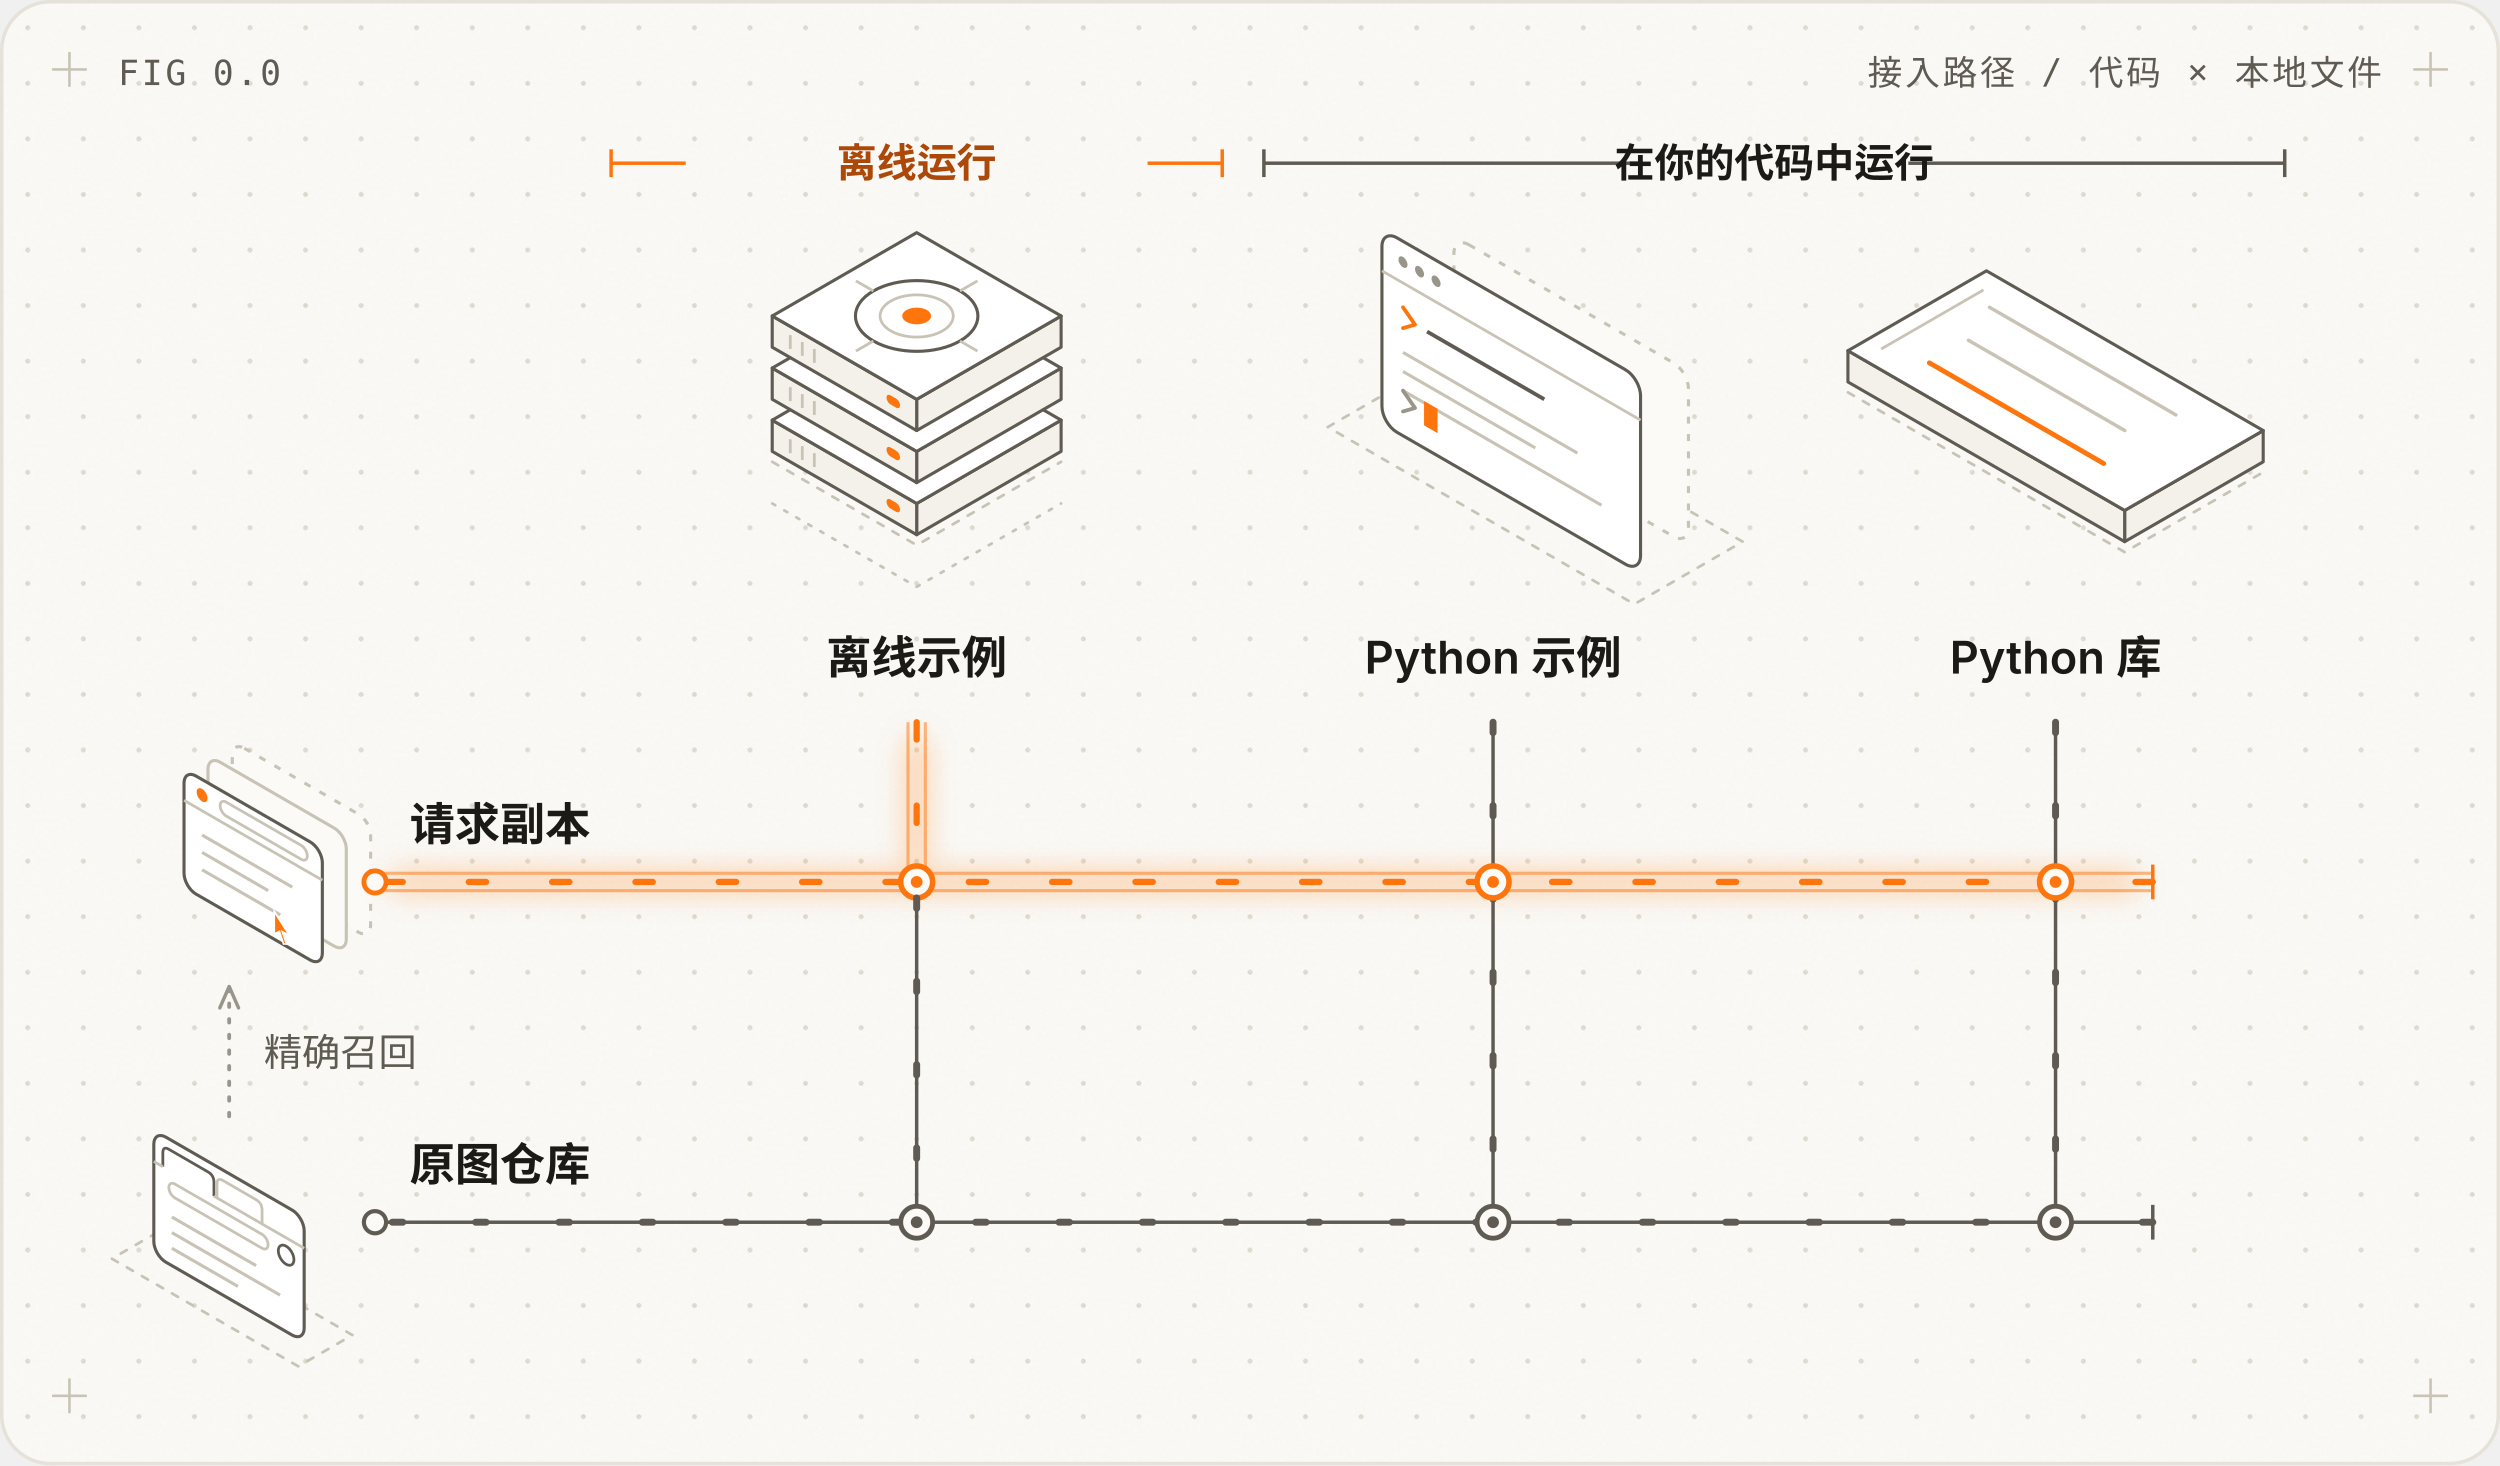
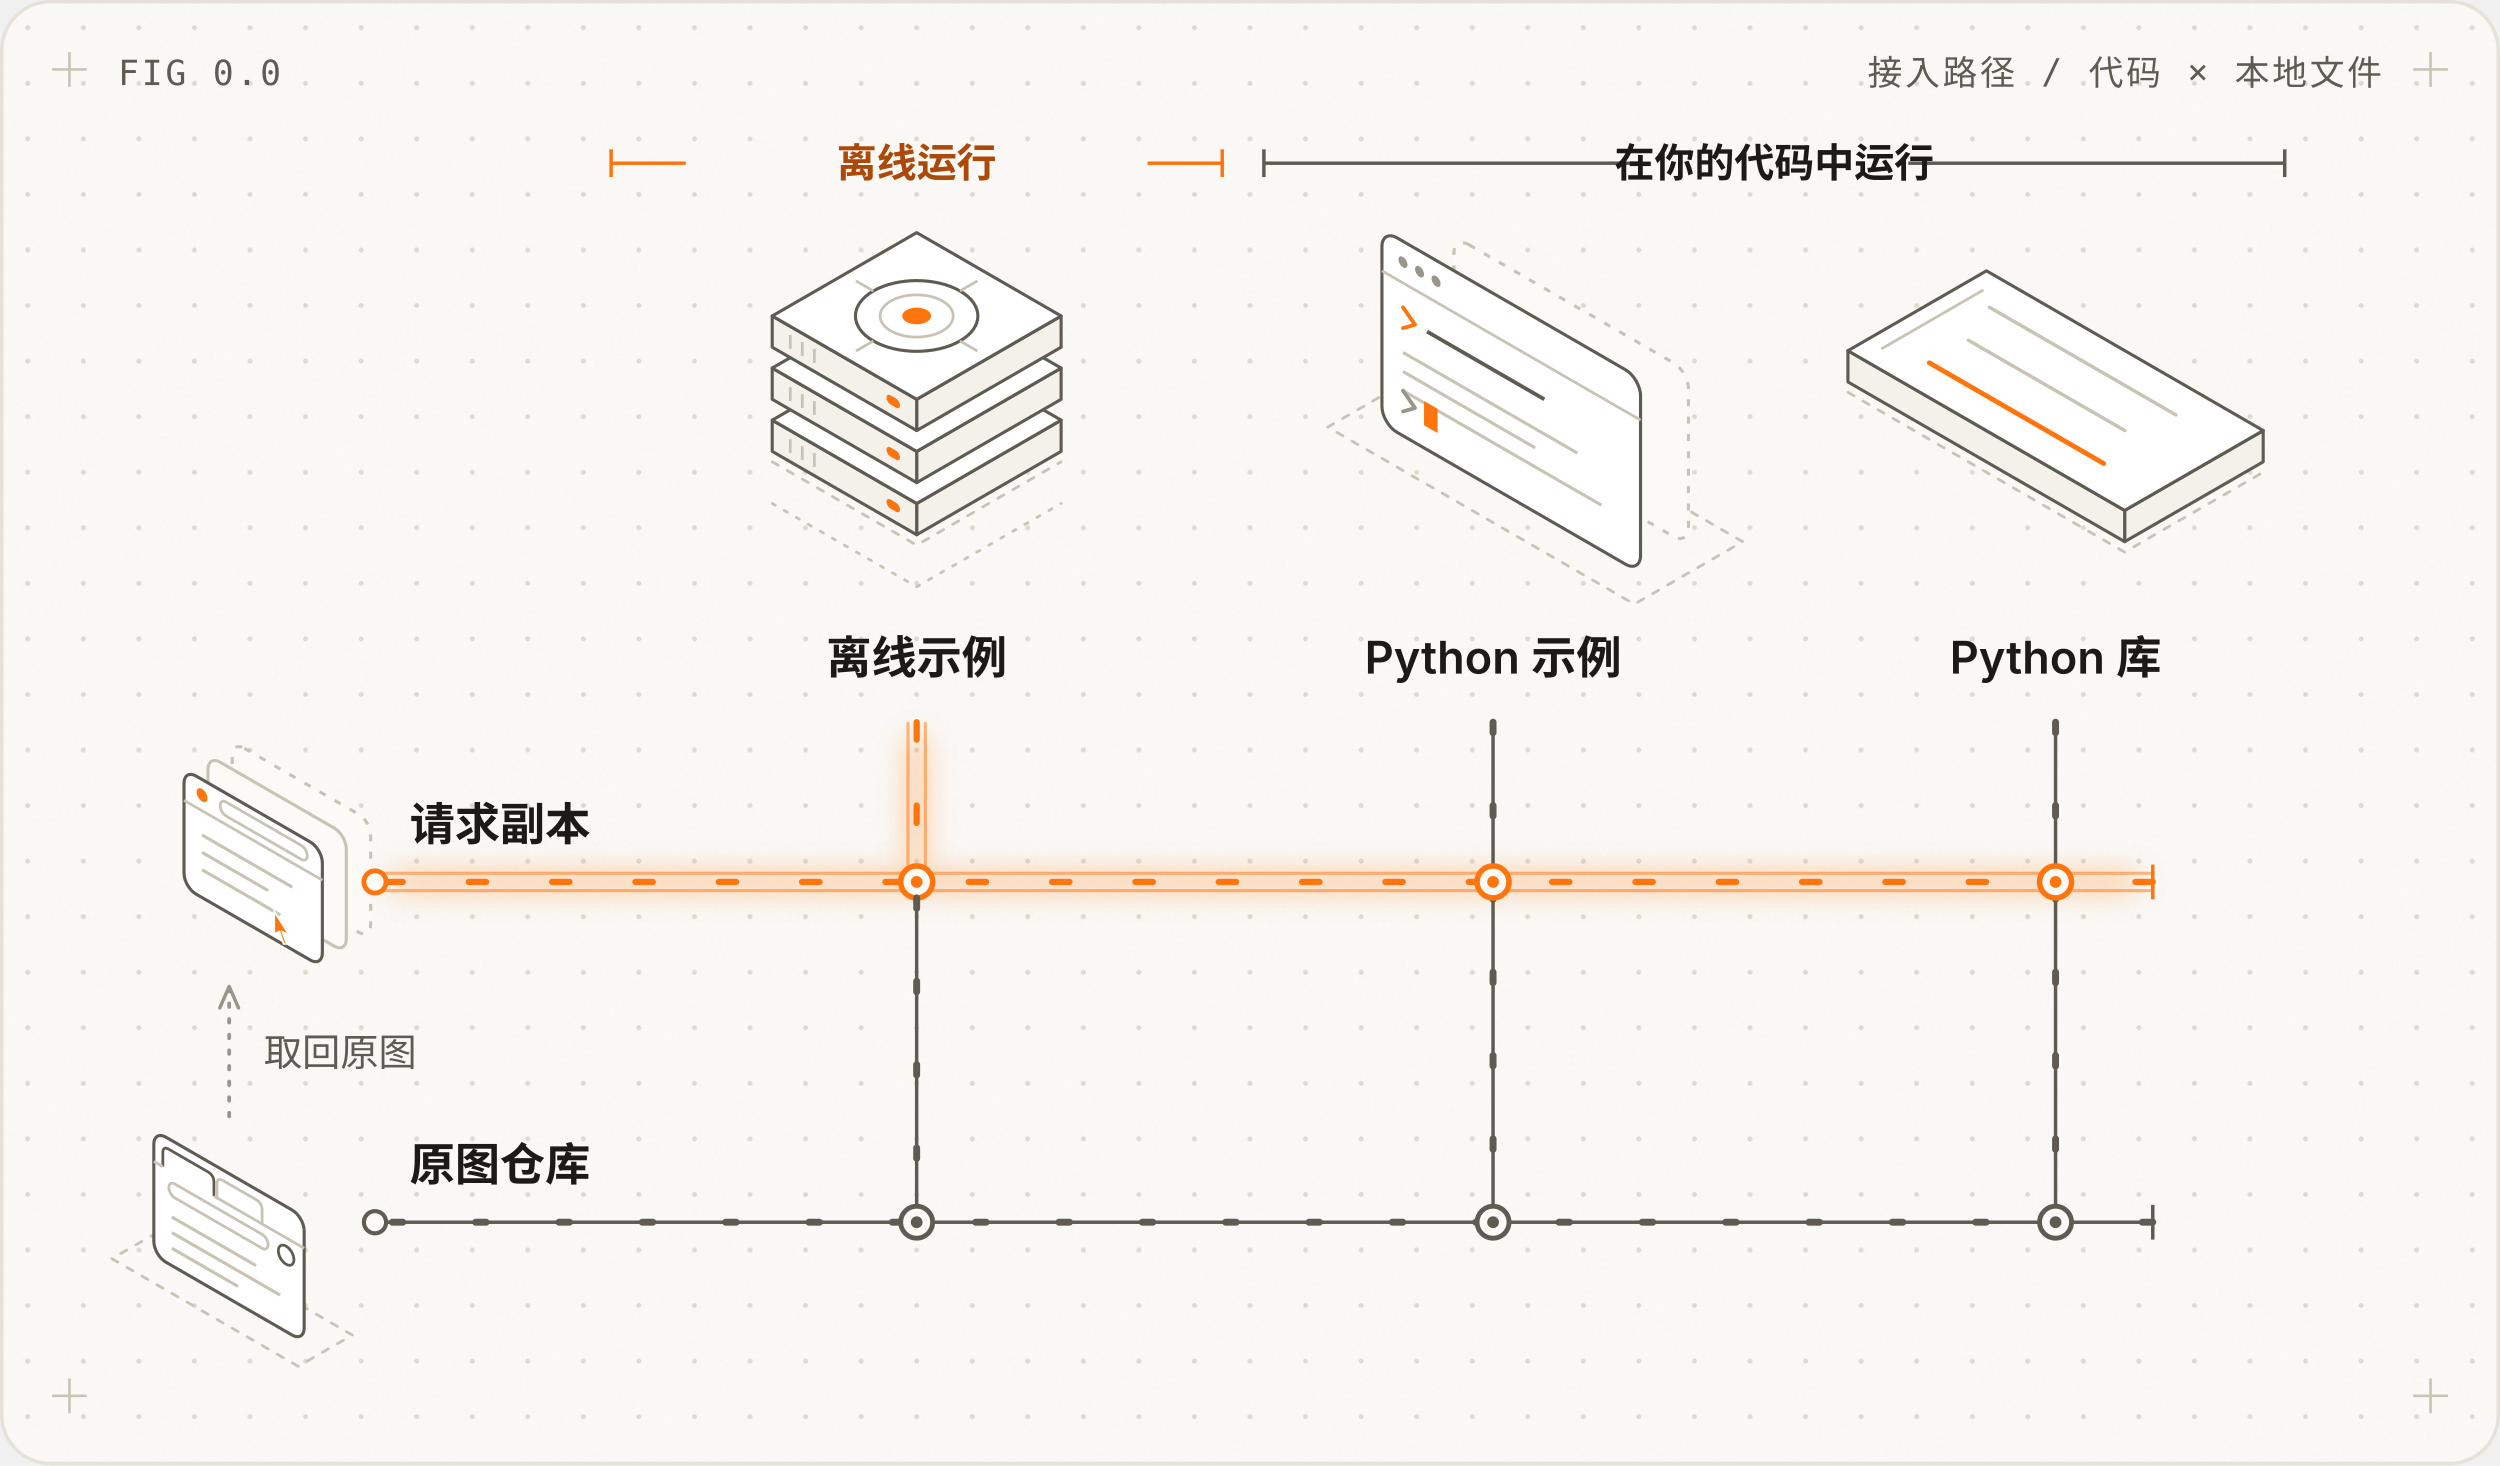
<svg xmlns="http://www.w3.org/2000/svg" viewBox="0 0 720 422" width="720" height="422" role="img" aria-labelledby="t d" fill="none">
  <style>.s{font-family:Geist, Inter, -apple-system, BlinkMacSystemFont, 'Segoe UI', Helvetica, Arial, sans-serif}.m{font-family:'Geist Mono', ui-monospace, SFMono-Regular, Menlo, monospace}text{font-kerning:normal}@keyframes fl{to{stroke-dashoffset:24}}@keyframes fd{to{stroke-dashoffset:-24}}@keyframes sync{to{stroke-dashoffset:-9}}@keyframes led{0%,100%{fill-opacity:1}50%{fill-opacity:.15}}@keyframes blink{0%,49%{fill-opacity:1}50%,100%{fill-opacity:0}}@keyframes cur{0%,100%{transform:translate(0,0)}40%,60%{transform:translate(-14px,-7px)}}@keyframes live{0%,100%{fill-opacity:1}50%{fill-opacity:.25}}@media (prefers-reduced-motion:no-preference){.pkl{animation:fl 1.2s linear infinite}.pkd{animation:fd 1.4s linear infinite}.pks{animation:fd 2.1s linear infinite}.sync{animation:sync 1.6s linear infinite}.led{animation:led 2.4s ease-in-out infinite}.blink{animation:blink 1.1s steps(1) infinite}.cur{animation:cur 6s ease-in-out infinite}.live{animation:live 1.8s ease-in-out infinite}}@keyframes ng0{0%,0.00%{fill-opacity:0}0.50%,17.90%{fill-opacity:1}19.40%,100%{fill-opacity:0}}@media (prefers-reduced-motion:no-preference){.ng0{animation:ng0 12s linear infinite}}@keyframes ng1{0%,19.50%{fill-opacity:0}20.50%,57.90%{fill-opacity:1}59.40%,100%{fill-opacity:0}}@media (prefers-reduced-motion:no-preference){.ng1{animation:ng1 12s linear infinite}}@keyframes ng2{0%,59.50%{fill-opacity:0}60.50%,97.90%{fill-opacity:1}99.40%,100%{fill-opacity:0}}@media (prefers-reduced-motion:no-preference){.ng2{animation:ng2 12s linear infinite}}@keyframes st0{0%,0.00%{transform:translate(0px,0px);fill-opacity:0;stroke-opacity:0}0.60%{fill-opacity:1;stroke-opacity:1}3.64%{transform:translate(0.0px,46.0px)}16.00%{transform:translate(-156.0px,46.0px)}17.00%{fill-opacity:1;stroke-opacity:1}18.50%,100%{transform:translate(-156.0px,46.0px);fill-opacity:0;stroke-opacity:0}}@keyframes tr0{0%,0.00%{stroke-dashoffset:202.0;stroke-opacity:0}0.30%{stroke-opacity:1}3.64%{stroke-dashoffset:156.0}16.00%{stroke-dashoffset:0.0}17.40%{stroke-dashoffset:0;stroke-opacity:1}19.40%,100%{stroke-dashoffset:0;stroke-opacity:0}}@media (prefers-reduced-motion:no-preference){.st0{animation:st0 12s linear infinite}.tr0{animation:tr0 12s linear infinite}}@keyframes st1{0%,20.00%{transform:translate(0px,0px);fill-opacity:0;stroke-opacity:0}20.60%{fill-opacity:1;stroke-opacity:1}24.94%{transform:translate(0.0px,144.0px)}36.00%{transform:translate(-322.0px,144.0px)}37.00%{fill-opacity:1;stroke-opacity:1}38.50%,100%{transform:translate(-322.0px,144.0px);fill-opacity:0;stroke-opacity:0}}@keyframes tr1{0%,20.00%{stroke-dashoffset:466.0;stroke-opacity:0}20.30%{stroke-opacity:1}24.94%{stroke-dashoffset:322.0}36.00%{stroke-dashoffset:0.0}37.40%{stroke-dashoffset:0;stroke-opacity:1}39.40%,100%{stroke-dashoffset:0;stroke-opacity:0}}@media (prefers-reduced-motion:no-preference){.st1{animation:st1 12s linear infinite}.tr1{animation:tr1 12s linear infinite}}@keyframes st2{0%,40.00%{transform:translate(0px,0px);fill-opacity:0;stroke-opacity:0}40.60%{fill-opacity:1;stroke-opacity:1}42.00%{transform:translate(0.0px,46.0px)}56.00%{transform:translate(-322.0px,46.0px)}57.00%{fill-opacity:1;stroke-opacity:1}58.50%,100%{transform:translate(-322.0px,46.0px);fill-opacity:0;stroke-opacity:0}}@keyframes tr2{0%,40.00%{stroke-dashoffset:368.0;stroke-opacity:0}40.30%{stroke-opacity:1}42.00%{stroke-dashoffset:322.0}56.00%{stroke-dashoffset:0.0}57.40%{stroke-dashoffset:0;stroke-opacity:1}59.40%,100%{stroke-dashoffset:0;stroke-opacity:0}}@media (prefers-reduced-motion:no-preference){.st2{animation:st2 12s linear infinite}.tr2{animation:tr2 12s linear infinite}}@keyframes st3{0%,60.00%{transform:translate(0px,0px);fill-opacity:0;stroke-opacity:0}60.60%{fill-opacity:1;stroke-opacity:1}63.67%{transform:translate(0.0px,144.0px)}76.00%{transform:translate(-484.0px,144.0px)}77.00%{fill-opacity:1;stroke-opacity:1}78.50%,100%{transform:translate(-484.0px,144.0px);fill-opacity:0;stroke-opacity:0}}@keyframes tr3{0%,60.00%{stroke-dashoffset:628.0;stroke-opacity:0}60.30%{stroke-opacity:1}63.67%{stroke-dashoffset:484.0}76.00%{stroke-dashoffset:0.0}77.40%{stroke-dashoffset:0;stroke-opacity:1}79.40%,100%{stroke-dashoffset:0;stroke-opacity:0}}@media (prefers-reduced-motion:no-preference){.st3{animation:st3 12s linear infinite}.tr3{animation:tr3 12s linear infinite}}@keyframes st4{0%,80.00%{transform:translate(0px,0px);fill-opacity:0;stroke-opacity:0}80.60%{fill-opacity:1;stroke-opacity:1}81.39%{transform:translate(0.0px,46.0px)}96.00%{transform:translate(-484.0px,46.0px)}97.00%{fill-opacity:1;stroke-opacity:1}98.50%,100%{transform:translate(-484.0px,46.0px);fill-opacity:0;stroke-opacity:0}}@keyframes tr4{0%,80.00%{stroke-dashoffset:530.0;stroke-opacity:0}80.30%{stroke-opacity:1}81.39%{stroke-dashoffset:484.0}96.00%{stroke-dashoffset:0.0}97.40%{stroke-dashoffset:0;stroke-opacity:1}99.40%,100%{stroke-dashoffset:0;stroke-opacity:0}}@media (prefers-reduced-motion:no-preference){.st4{animation:st4 12s linear infinite}.tr4{animation:tr4 12s linear infinite}}</style>
  <defs>
    <pattern id="dots" width="16" height="16" patternUnits="userSpaceOnUse">
      <circle cx="8" cy="8" r="0.7" fill="#DDD8CD" />
    </pattern>
    <filter id="grain" x="0" y="0" width="100%" height="100%">
      <feTurbulence type="fractalNoise" baseFrequency="0.9" numOctaves="2" seed="7" stitchTiles="stitch" />
      <feColorMatrix values="0 0 0 0 0.5  0 0 0 0 0.5  0 0 0 0 0.5  0 0 0 0.05 0" />
    </filter>
    <clipPath id="card">
      <rect x="0.5" y="0.5" width="719" height="421" rx="14" />
    </clipPath>
    <marker id="ah" viewBox="0 0 10 10" refX="8.5" refY="5" markerWidth="7" markerHeight="7" orient="auto-start-reverse">
      <path d="M1 1.5 L9 5 L1 8.5" stroke="#5F5B53" stroke-width="1.3" fill="none" stroke-linejoin="round" stroke-linecap="round" />
    </marker>
    <marker id="ah3" viewBox="0 0 10 10" refX="8.5" refY="5" markerWidth="7" markerHeight="7" orient="auto-start-reverse">
      <path d="M1 1.5 L9 5 L1 8.5" stroke="#9A958A" stroke-width="1.3" fill="none" stroke-linejoin="round" stroke-linecap="round" />
    </marker>
    <filter id="glow" filterUnits="userSpaceOnUse" x="0" y="0" width="720" height="422">
      <feGaussianBlur stdDeviation="4" />
    </filter>
  </defs>
  <rect x="0.5" y="0.5" width="719" height="421" rx="14" fill="#FBFAF7" />
  <g clip-path="url(#card)">
    <rect width="720" height="422" fill="url(#dots)" />
    <rect width="720" height="422" filter="url(#grain)" />
  </g>
  <rect x="0.5" y="0.5" width="719" height="421" rx="14" fill="none" stroke="#E6E2D9" />
  <path d="M15 20h10M20 15v10" stroke="#C9C3B6" stroke-width="0.75" />
  <path d="M695 20h10M700 15v10" stroke="#C9C3B6" stroke-width="0.75" />
  <path d="M15 402h10M20 397v10" stroke="#C9C3B6" stroke-width="0.75" />
  <path d="M695 402h10M700 397v10" stroke="#C9C3B6" stroke-width="0.75" />
  <text x="34.0" y="24.5" font-size="10" fill="#5F5B53" letter-spacing="0.08em" class="m">FIG 0.0</text>
  <text x="686.0" y="24.5" font-size="10" fill="#5F5B53" text-anchor="end" letter-spacing="0.08em" class="m">接入路径 / 代码 × 本地文件</text>
  <path d="M176 43v8M352 43v8" stroke="#FE750E" stroke-width="1" />
  <path d="M176 47H197.5M330.5 47H352" stroke="#FE750E" stroke-width="1" />
  <text x="264.0" y="51.0" font-size="11.5" fill="#AC4808" font-weight="600" text-anchor="middle" class="s">离线运行</text>
  <path d="M364 43v8M658 43v8" stroke="#5F5B53" stroke-width="1" />
  <path d="M364 47H472.4M549.6 47H658" stroke="#5F5B53" stroke-width="1" />
  <text x="511.0" y="51.0" font-size="11.5" fill="#1B1A17" font-weight="600" text-anchor="middle" class="s">在你的代码中运行</text>
  <polyline points="222.4,133.0 264.0,157.0 305.6,133.0" stroke="#C9C3B6" stroke-width="0.8" stroke-dasharray="2 3" stroke-linejoin="round" stroke-linecap="round" />
  <polyline points="222.4,145.0 264.0,169.0 305.6,145.0" stroke="#C9C3B6" stroke-width="0.8" stroke-dasharray="1 3" stroke-linejoin="round" stroke-linecap="round" />
  <polygon points="305.6,121.0 264.0,145.0 264.0,154.0 305.6,130.0" fill="#F4F1EA" stroke="#5F5B53" stroke-width="0.9" stroke-linejoin="round" stroke-linecap="round" />
  <polygon points="222.4,121.0 264.0,145.0 264.0,154.0 222.4,130.0" fill="#F4F1EA" stroke="#5F5B53" stroke-width="0.9" stroke-linejoin="round" stroke-linecap="round" />
  <polygon points="264.0,97.0 305.6,121.0 264.0,145.0 222.4,121.0" fill="#FFFFFF" stroke="#5F5B53" stroke-width="0.9" stroke-linejoin="round" stroke-linecap="round" />
  <g transform="matrix(0.866,0.5,0,1,222.4,130.0)">
    <line x1="6" y1="-6.5" x2="6" y2="-2.5" stroke="#C9C3B6" stroke-width="0.8" vector-effect="non-scaling-stroke" />
    <line x1="10" y1="-6.5" x2="10" y2="-2.5" stroke="#C9C3B6" stroke-width="0.8" vector-effect="non-scaling-stroke" />
    <line x1="14" y1="-6.5" x2="14" y2="-2.5" stroke="#C9C3B6" stroke-width="0.8" vector-effect="non-scaling-stroke" />
    <rect class="led" style="animation-delay:0.0s" x="38" y="-5.8" width="4.5" height="2.6" rx="1.3" fill="#FE750E" />
  </g>
  <polygon points="305.6,106.0 264.0,130.0 264.0,139.0 305.6,115.0" fill="#F4F1EA" stroke="#5F5B53" stroke-width="0.9" stroke-linejoin="round" stroke-linecap="round" />
  <polygon points="222.4,106.0 264.0,130.0 264.0,139.0 222.4,115.0" fill="#F4F1EA" stroke="#5F5B53" stroke-width="0.9" stroke-linejoin="round" stroke-linecap="round" />
  <polygon points="264.0,82.0 305.6,106.0 264.0,130.0 222.4,106.0" fill="#FFFFFF" stroke="#5F5B53" stroke-width="0.9" stroke-linejoin="round" stroke-linecap="round" />
  <g transform="matrix(0.866,0.5,0,1,222.4,115.0)">
    <line x1="6" y1="-6.5" x2="6" y2="-2.5" stroke="#C9C3B6" stroke-width="0.8" vector-effect="non-scaling-stroke" />
    <line x1="10" y1="-6.5" x2="10" y2="-2.5" stroke="#C9C3B6" stroke-width="0.8" vector-effect="non-scaling-stroke" />
    <line x1="14" y1="-6.5" x2="14" y2="-2.5" stroke="#C9C3B6" stroke-width="0.8" vector-effect="non-scaling-stroke" />
    <rect class="led" style="animation-delay:-0.8s" x="38" y="-5.8" width="4.5" height="2.6" rx="1.3" fill="#FE750E" />
  </g>
  <polygon points="305.6,91.0 264.0,115.0 264.0,124.0 305.6,100.0" fill="#F4F1EA" stroke="#5F5B53" stroke-width="0.9" stroke-linejoin="round" stroke-linecap="round" />
  <polygon points="222.4,91.0 264.0,115.0 264.0,124.0 222.4,100.0" fill="#F4F1EA" stroke="#5F5B53" stroke-width="0.9" stroke-linejoin="round" stroke-linecap="round" />
  <polygon points="264.0,67.0 305.6,91.0 264.0,115.0 222.4,91.0" fill="#FFFFFF" stroke="#5F5B53" stroke-width="0.9" stroke-linejoin="round" stroke-linecap="round" />
  <g transform="matrix(0.866,0.5,0,1,222.4,100.0)">
    <line x1="6" y1="-6.5" x2="6" y2="-2.5" stroke="#C9C3B6" stroke-width="0.8" vector-effect="non-scaling-stroke" />
    <line x1="10" y1="-6.5" x2="10" y2="-2.5" stroke="#C9C3B6" stroke-width="0.8" vector-effect="non-scaling-stroke" />
    <line x1="14" y1="-6.5" x2="14" y2="-2.5" stroke="#C9C3B6" stroke-width="0.8" vector-effect="non-scaling-stroke" />
    <rect class="led" style="animation-delay:-1.6s" x="38" y="-5.8" width="4.5" height="2.6" rx="1.3" fill="#FE750E" />
  </g>
  <g transform="matrix(0.866,0.5,-0.866,0.5,264.0,67.0)">
    <circle cx="24.0" cy="24.0" r="14.4" stroke="#5F5B53" stroke-width="0.9" vector-effect="non-scaling-stroke" />
    <circle cx="24.0" cy="24.0" r="8.6" stroke="#C9C3B6" stroke-width="0.8" vector-effect="non-scaling-stroke" />
    <circle cx="24.0" cy="24.0" r="3.4" fill="#FE750E" />
    <line x1="38.4" y1="24.0" x2="44.2" y2="24.0" stroke="#C9C3B6" stroke-width="0.8" vector-effect="non-scaling-stroke" />
    <line x1="24.0" y1="38.4" x2="24.0" y2="44.2" stroke="#C9C3B6" stroke-width="0.8" vector-effect="non-scaling-stroke" />
    <line x1="9.6" y1="24.0" x2="3.8" y2="24.0" stroke="#C9C3B6" stroke-width="0.8" vector-effect="non-scaling-stroke" />
    <line x1="24.0" y1="9.6" x2="24.0" y2="3.8" stroke="#C9C3B6" stroke-width="0.8" vector-effect="non-scaling-stroke" />
  </g>
  <polygon points="413.5,105.0 501.9,156.0 470.7,174.0 382.4,123.0" stroke="#C9C3B6" stroke-width="0.8" stroke-dasharray="2 3" stroke-linejoin="round" stroke-linecap="round" />
  <g transform="matrix(0.866,0.5,0,1,411.8,114.0)">
    <rect x="8" y="-50" width="78" height="50" rx="5" fill="#FBFAF7" stroke="#C9C3B6" stroke-width="0.9" stroke-dasharray="2 3" vector-effect="non-scaling-stroke" />
  </g>
  <g transform="matrix(0.866,0.5,0,1,398.0,122.0)">
    <rect x="0" y="-56" width="86" height="56" rx="5" fill="#FFFFFF" stroke="#5F5B53" stroke-width="0.9" vector-effect="non-scaling-stroke" />
    <line x1="0" y1="-44" x2="86" y2="-44" stroke="#C9C3B6" stroke-width="0.8" vector-effect="non-scaling-stroke" />
    <circle cx="7.0" cy="-50" r="1.5" fill="#9A958A" />
    <circle cx="12.5" cy="-50" r="1.5" fill="#9A958A" />
    <circle cx="18.0" cy="-50" r="1.5" fill="#9A958A" />
    <path d="M7 -37 l4 3 l-4 3" stroke="#FE750E" stroke-width="1.1" stroke-linejoin="round" stroke-linecap="round" vector-effect="non-scaling-stroke" />
    <line x1="15" y1="-34" x2="54" y2="-34" stroke="#5F5B53" stroke-width="1.1" vector-effect="non-scaling-stroke" />
    <line x1="7" y1="-24.0" x2="65" y2="-24.0" stroke="#C9C3B6" stroke-width="0.9" vector-effect="non-scaling-stroke" />
    <line x1="7" y1="-18.5" x2="51" y2="-18.5" stroke="#C9C3B6" stroke-width="0.9" vector-effect="non-scaling-stroke" />
    <line x1="7" y1="-13.0" x2="73" y2="-13.0" stroke="#C9C3B6" stroke-width="0.9" vector-effect="non-scaling-stroke" />
    <path d="M7 -13 l4 3 l-4 3" stroke="#9A958A" stroke-width="1.1" stroke-linejoin="round" stroke-linecap="round" vector-effect="non-scaling-stroke" />
    <rect class="blink" x="14" y="-13.5" width="4.5" height="7" fill="#FE750E" />
  </g>
  <polyline points="532.2,113.0 611.9,159.0 651.8,136.0" stroke="#C9C3B6" stroke-width="0.8" stroke-dasharray="2 3" stroke-linejoin="round" stroke-linecap="round" />
  <polygon points="651.8,124.0 611.9,147.0 611.9,156.0 651.8,133.0" fill="#F4F1EA" stroke="#5F5B53" stroke-width="0.9" stroke-linejoin="round" stroke-linecap="round" />
  <polygon points="532.2,101.0 611.9,147.0 611.9,156.0 532.2,110.0" fill="#F4F1EA" stroke="#5F5B53" stroke-width="0.9" stroke-linejoin="round" stroke-linecap="round" />
  <polygon points="572.1,78.0 651.8,124.0 611.9,147.0 532.2,101.0" fill="#FFFFFF" stroke="#5F5B53" stroke-width="0.9" stroke-linejoin="round" stroke-linecap="round" />
  <g transform="matrix(0.866,0.5,-0.866,0.5,572.1,78.0)">
    <line x1="11" y1="10.0" x2="73" y2="10.0" stroke="#C9C3B6" stroke-width="1.0" stroke-linecap="round" vector-effect="non-scaling-stroke" />
    <line x1="17" y1="23.0" x2="69" y2="23.0" stroke="#C9C3B6" stroke-width="1.0" stroke-linecap="round" vector-effect="non-scaling-stroke" />
    <line x1="17" y1="36.0" x2="75" y2="36.0" stroke="#FE750E" stroke-width="1.4" stroke-linecap="round" vector-effect="non-scaling-stroke" />
    <line x1="5" y1="6" x2="5" y2="40" stroke="#C9C3B6" stroke-width="0.8" vector-effect="non-scaling-stroke" />
  </g>
  <rect class="ng0" x="220.5" y="177.5" width="87.1" height="24" rx="12" fill="#FFE6D2" fill-opacity="0" />
  <text x="264.0" y="194.0" font-size="13" fill="#1B1A17" font-weight="600" text-anchor="middle" class="s">离线示例</text>
  <rect class="ng1" x="357.8" y="177.5" width="144.4" height="24" rx="12" fill="#FFE6D2" fill-opacity="0" />
  <text x="430.0" y="194.0" font-size="13" fill="#1B1A17" font-weight="600" text-anchor="middle" class="s">Python 示例</text>
  <rect class="ng2" x="530.3" y="177.5" width="123.5" height="24" rx="12" fill="#FFE6D2" fill-opacity="0" />
  <text x="592.0" y="194.0" font-size="13" fill="#1B1A17" font-weight="600" text-anchor="middle" class="s">Python 库</text>
  <g transform="matrix(0.866,0.5,0,1,66.9,247.5)">
    <rect x="0" y="-34" width="46" height="34" rx="4" fill="#FBFAF7" stroke="#C9C3B6" stroke-width="0.9" stroke-dasharray="2 3" vector-effect="non-scaling-stroke" />
  </g>
  <g transform="matrix(0.866,0.5,0,1,59.9,251.5)">
    <rect x="0" y="-34" width="46" height="34" rx="4" fill="#FBFAF7" stroke="#C9C3B6" stroke-width="0.9" vector-effect="non-scaling-stroke" />
  </g>
  <g transform="matrix(0.866,0.5,0,1,53.0,255.5)">
    <rect x="0" y="-34" width="46" height="34" rx="4" fill="#FFFFFF" stroke="#5F5B53" stroke-width="0.9" vector-effect="non-scaling-stroke" />
    <line x1="0" y1="-25" x2="46" y2="-25" stroke="#C9C3B6" stroke-width="0.8" vector-effect="non-scaling-stroke" />
    <circle class="live" cx="6" cy="-29.5" r="1.8" fill="#FE750E" />
    <rect x="12" y="-31.5" width="29" height="4" rx="2" stroke="#C9C3B6" stroke-width="0.8" vector-effect="non-scaling-stroke" />
    <line x1="6" y1="-18" x2="36" y2="-18" stroke="#C9C3B6" stroke-width="0.9" vector-effect="non-scaling-stroke" />
    <line x1="6" y1="-13" x2="28" y2="-13" stroke="#C9C3B6" stroke-width="0.9" vector-effect="non-scaling-stroke" />
    <line x1="6" y1="-8" x2="32" y2="-8" stroke="#C9C3B6" stroke-width="0.9" vector-effect="non-scaling-stroke" />
    <path class="cur" d="M30 -8 l0 6.5 l1.7 -1.6 l1.4 2.9 l1 -.5 l-1.4 -2.8 l2.4 -.1z" fill="#FE750E" stroke="#FFFFFF" stroke-width="0.5" vector-effect="non-scaling-stroke" />
  </g>
  <polygon points="47.8,353.5 101.5,384.5 85.9,393.5 32.2,362.5" stroke="#C9C3B6" stroke-width="0.8" stroke-dasharray="2 3" stroke-linejoin="round" stroke-linecap="round" />
  <g transform="matrix(0.866,0.5,0,1,44.3,361.5)">
    <rect x="0" y="-36" width="50" height="36" rx="4" fill="#FFFFFF" stroke="#5F5B53" stroke-width="0.9" vector-effect="non-scaling-stroke" />
    <path d="M3 -27 v-4 q0 -2 2 -2 h13 q2 0 2 2 v4" stroke="#5F5B53" stroke-width="0.8" vector-effect="non-scaling-stroke" />
    <path d="M21 -27 v-4 q0 -2 2 -2 h11 q2 0 2 2 v4" stroke="#C9C3B6" stroke-width="0.8" vector-effect="non-scaling-stroke" />
    <line x1="0" y1="-27" x2="3" y2="-27" stroke="#C9C3B6" stroke-width="0.8" vector-effect="non-scaling-stroke" />
    <line x1="20" y1="-27" x2="50" y2="-27" stroke="#C9C3B6" stroke-width="0.8" vector-effect="non-scaling-stroke" />
    <circle cx="44" cy="-22" r="2.6" stroke="#5F5B53" stroke-width="0.8" vector-effect="non-scaling-stroke" />
    <rect x="5" y="-24" width="33" height="4" rx="2" stroke="#C9C3B6" stroke-width="0.8" vector-effect="non-scaling-stroke" />
    <line x1="6" y1="-14.0" x2="34" y2="-14.0" stroke="#C9C3B6" stroke-width="0.9" vector-effect="non-scaling-stroke" />
    <line x1="6" y1="-9.5" x2="42" y2="-9.5" stroke="#C9C3B6" stroke-width="0.9" vector-effect="non-scaling-stroke" />
    <line x1="6" y1="-5.0" x2="28" y2="-5.0" stroke="#C9C3B6" stroke-width="0.9" vector-effect="non-scaling-stroke" />
  </g>
  <rect x="112.0" y="251.0" width="504.0" height="6" rx="3" fill="#FE750E" fill-opacity="0.35" filter="url(#glow)" />
  <line x1="620.0" y1="251.5" x2="108.0" y2="251.5" stroke="#FE750E" stroke-width="0.9" stroke-opacity=".5" />
  <line x1="620.0" y1="256.5" x2="108.0" y2="256.5" stroke="#FE750E" stroke-width="0.9" stroke-opacity=".5" />
  <line class="pkl" x1="620.0" y1="254.0" x2="108.0" y2="254.0" stroke="#FE750E" stroke-width="1.8" stroke-linecap="round" stroke-dasharray="5 19" />
  <circle cx="108.0" cy="254" r="3.2" fill="#FBFAF7" stroke="#FE750E" stroke-width="1.4" />
  <line x1="620.0" y1="352.0" x2="108.0" y2="352.0" stroke="#5F5B53" stroke-width="1.0" />
  <line class="pkl" x1="620.0" y1="352.0" x2="108.0" y2="352.0" stroke="#5F5B53" stroke-width="2" stroke-linecap="round" stroke-dasharray="3 21" />
  <circle cx="108.0" cy="352" r="3.2" fill="#FBFAF7" stroke="#5F5B53" stroke-width="1.2" />
  <path d="M620 249v10" stroke="#FE750E" stroke-width="1" />
  <path d="M620 347v10" stroke="#5F5B53" stroke-width="1" />
  <text x="118.0" y="242.0" font-size="13" fill="#1B1A17" font-weight="600" class="s">请求副本</text>
  <text x="118.0" y="340.0" font-size="13" fill="#1B1A17" font-weight="600" class="s">原图仓库</text>
  <line class="sync" x1="66.0" y1="321.5" x2="66.0" y2="284.5" stroke="#9A958A" stroke-width="1.1" stroke-dasharray="1 3.5" stroke-linecap="round" marker-end="url(#ah3)" />
-   <text x="76.0" y="307.0" font-size="11" fill="#5F5B53" class="m">精确召回</text>
+   <text x="76.0" y="307.0" font-size="11" fill="#5F5B53" class="m">取回原图</text>
  <rect x="261.0" y="212.0" width="6" height="38.0" rx="3" fill="#FE750E" fill-opacity="0.35" filter="url(#glow)" />
  <line x1="261.5" y1="208.0" x2="261.5" y2="254.0" stroke="#FE750E" stroke-width="0.9" stroke-opacity=".5" />
  <line x1="266.5" y1="208.0" x2="266.5" y2="254.0" stroke="#FE750E" stroke-width="0.9" stroke-opacity=".5" />
  <line class="pkd" x1="264.0" y1="208.0" x2="264.0" y2="254.0" stroke="#FE750E" stroke-width="1.8" stroke-linecap="round" stroke-dasharray="5 19" />
  <circle cx="264.0" cy="254.0" r="4.6" fill="#FBFAF7" stroke="#FE750E" stroke-width="1.6" />
  <circle cx="264.0" cy="254.0" r="1.7" fill="#FE750E" />
  <line x1="264.0" y1="258.6" x2="264.0" y2="352.0" stroke="#5F5B53" stroke-width="1.0" />
  <line class="pkd" x1="264.0" y1="258.6" x2="264.0" y2="352.0" stroke="#5F5B53" stroke-width="2" stroke-linecap="round" stroke-dasharray="3 21" />
  <circle cx="264.0" cy="352.0" r="4.6" fill="#FBFAF7" stroke="#5F5B53" stroke-width="1.4" />
  <circle cx="264.0" cy="352.0" r="1.7" fill="#5F5B53" />
  <line x1="430.0" y1="208.0" x2="430.0" y2="352.0" stroke="#5F5B53" stroke-width="1.0" />
  <line class="pkd" x1="430.0" y1="208.0" x2="430.0" y2="352.0" stroke="#5F5B53" stroke-width="2" stroke-linecap="round" stroke-dasharray="3 21" />
  <circle cx="430.0" cy="254.0" r="4.6" fill="#FBFAF7" stroke="#FE750E" stroke-width="1.6" />
  <circle cx="430.0" cy="254.0" r="1.7" fill="#FE750E" />
  <circle cx="430.0" cy="352.0" r="4.6" fill="#FBFAF7" stroke="#5F5B53" stroke-width="1.4" />
  <circle cx="430.0" cy="352.0" r="1.7" fill="#5F5B53" />
  <line x1="592.0" y1="208.0" x2="592.0" y2="352.0" stroke="#5F5B53" stroke-width="1.0" />
  <line class="pkd" x1="592.0" y1="208.0" x2="592.0" y2="352.0" stroke="#5F5B53" stroke-width="2" stroke-linecap="round" stroke-dasharray="3 21" />
  <circle cx="592.0" cy="254.0" r="4.6" fill="#FBFAF7" stroke="#FE750E" stroke-width="1.6" />
  <circle cx="592.0" cy="254.0" r="1.7" fill="#FE750E" />
  <circle cx="592.0" cy="352.0" r="4.6" fill="#FBFAF7" stroke="#5F5B53" stroke-width="1.4" />
  <circle cx="592.0" cy="352.0" r="1.7" fill="#5F5B53" />
  <polyline class="tr0" points="264.0,208.0 264.0,254.0 108.0,254.0" stroke="#FE750E" stroke-width="2.4" stroke-linejoin="round" stroke-dasharray="202.0 212.0" stroke-dashoffset="202.0" stroke-opacity="0" />
  <circle class="st0" cx="264.0" cy="208.0" r="4.2" fill="#FE750E" stroke="#FBFAF7" stroke-width="1.6" fill-opacity="0" stroke-opacity="0" />
  <polyline class="tr1" points="430.0,208.0 430.0,352.0 108.0,352.0" stroke="#1B1A17" stroke-width="1.8" stroke-linejoin="round" stroke-dasharray="466.0 476.0" stroke-dashoffset="466.0" stroke-opacity="0" />
  <circle class="st1" cx="430.0" cy="208.0" r="4.2" fill="#1B1A17" stroke="#FBFAF7" stroke-width="1.6" fill-opacity="0" stroke-opacity="0" />
  <polyline class="tr2" points="430.0,208.0 430.0,254.0 108.0,254.0" stroke="#FE750E" stroke-width="2.4" stroke-linejoin="round" stroke-dasharray="368.0 378.0" stroke-dashoffset="368.0" stroke-opacity="0" />
  <circle class="st2" cx="430.0" cy="208.0" r="4.2" fill="#FE750E" stroke="#FBFAF7" stroke-width="1.6" fill-opacity="0" stroke-opacity="0" />
  <polyline class="tr3" points="592.0,208.0 592.0,352.0 108.0,352.0" stroke="#1B1A17" stroke-width="1.8" stroke-linejoin="round" stroke-dasharray="628.0 638.0" stroke-dashoffset="628.0" stroke-opacity="0" />
  <circle class="st3" cx="592.0" cy="208.0" r="4.2" fill="#1B1A17" stroke="#FBFAF7" stroke-width="1.6" fill-opacity="0" stroke-opacity="0" />
  <polyline class="tr4" points="592.0,208.0 592.0,254.0 108.0,254.0" stroke="#FE750E" stroke-width="2.4" stroke-linejoin="round" stroke-dasharray="530.0 540.0" stroke-dashoffset="530.0" stroke-opacity="0" />
  <circle class="st4" cx="592.0" cy="208.0" r="4.2" fill="#FE750E" stroke="#FBFAF7" stroke-width="1.6" fill-opacity="0" stroke-opacity="0" />
</svg>
